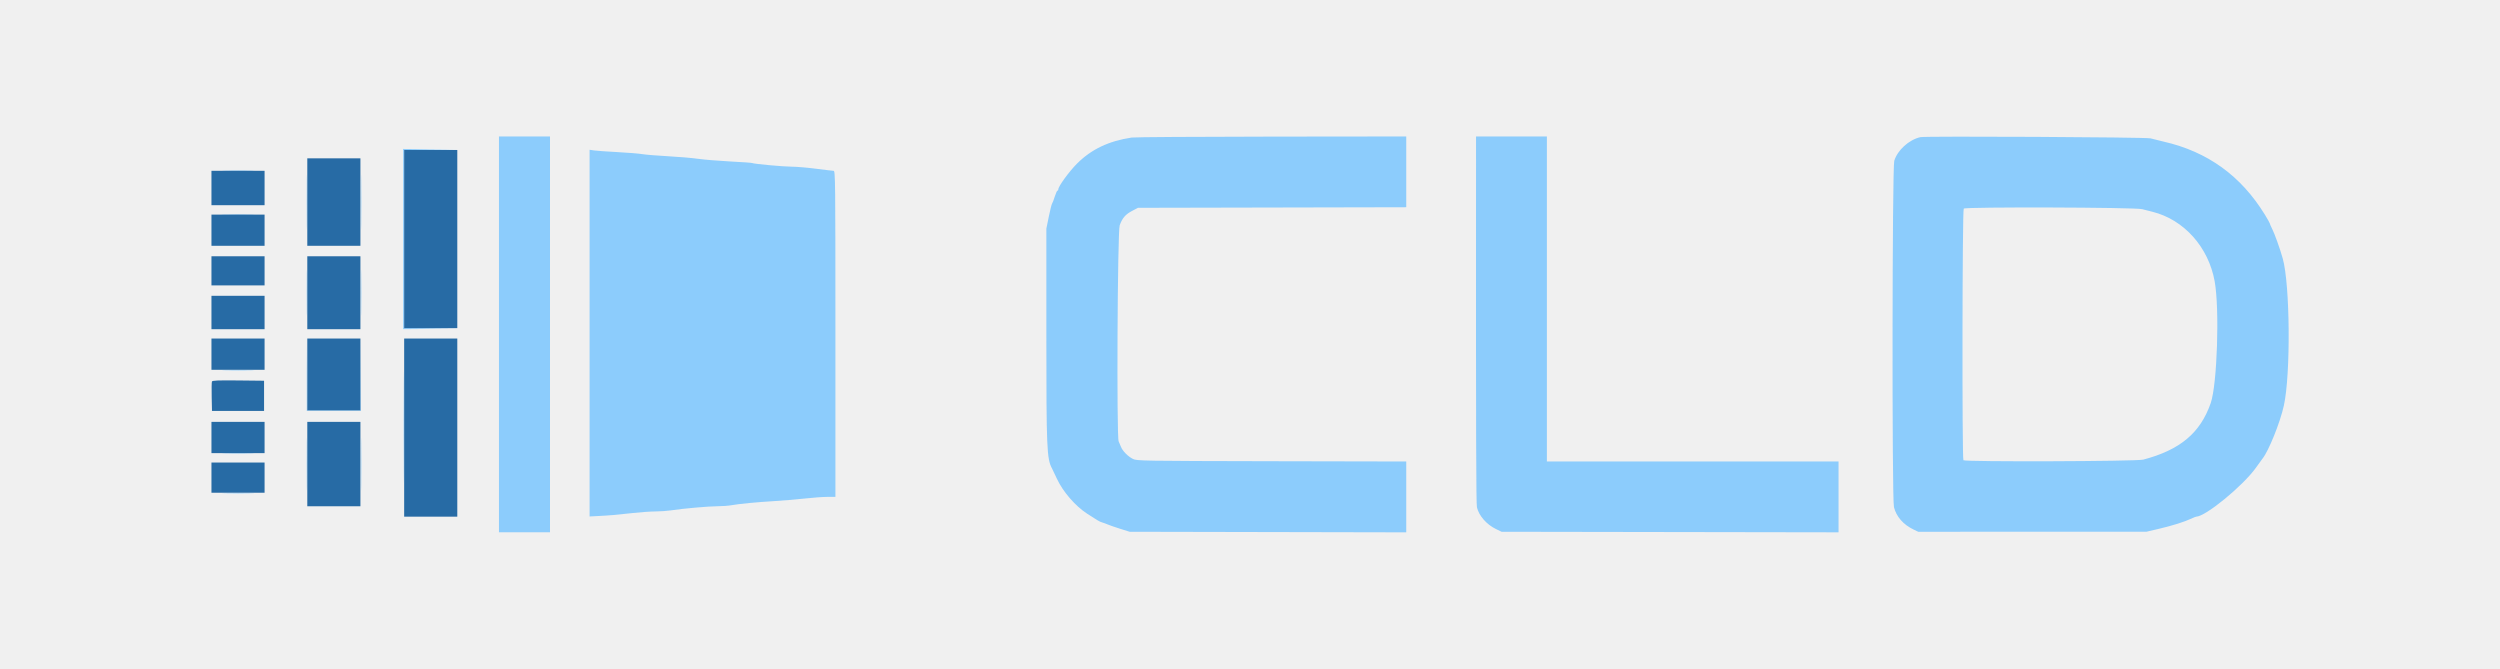
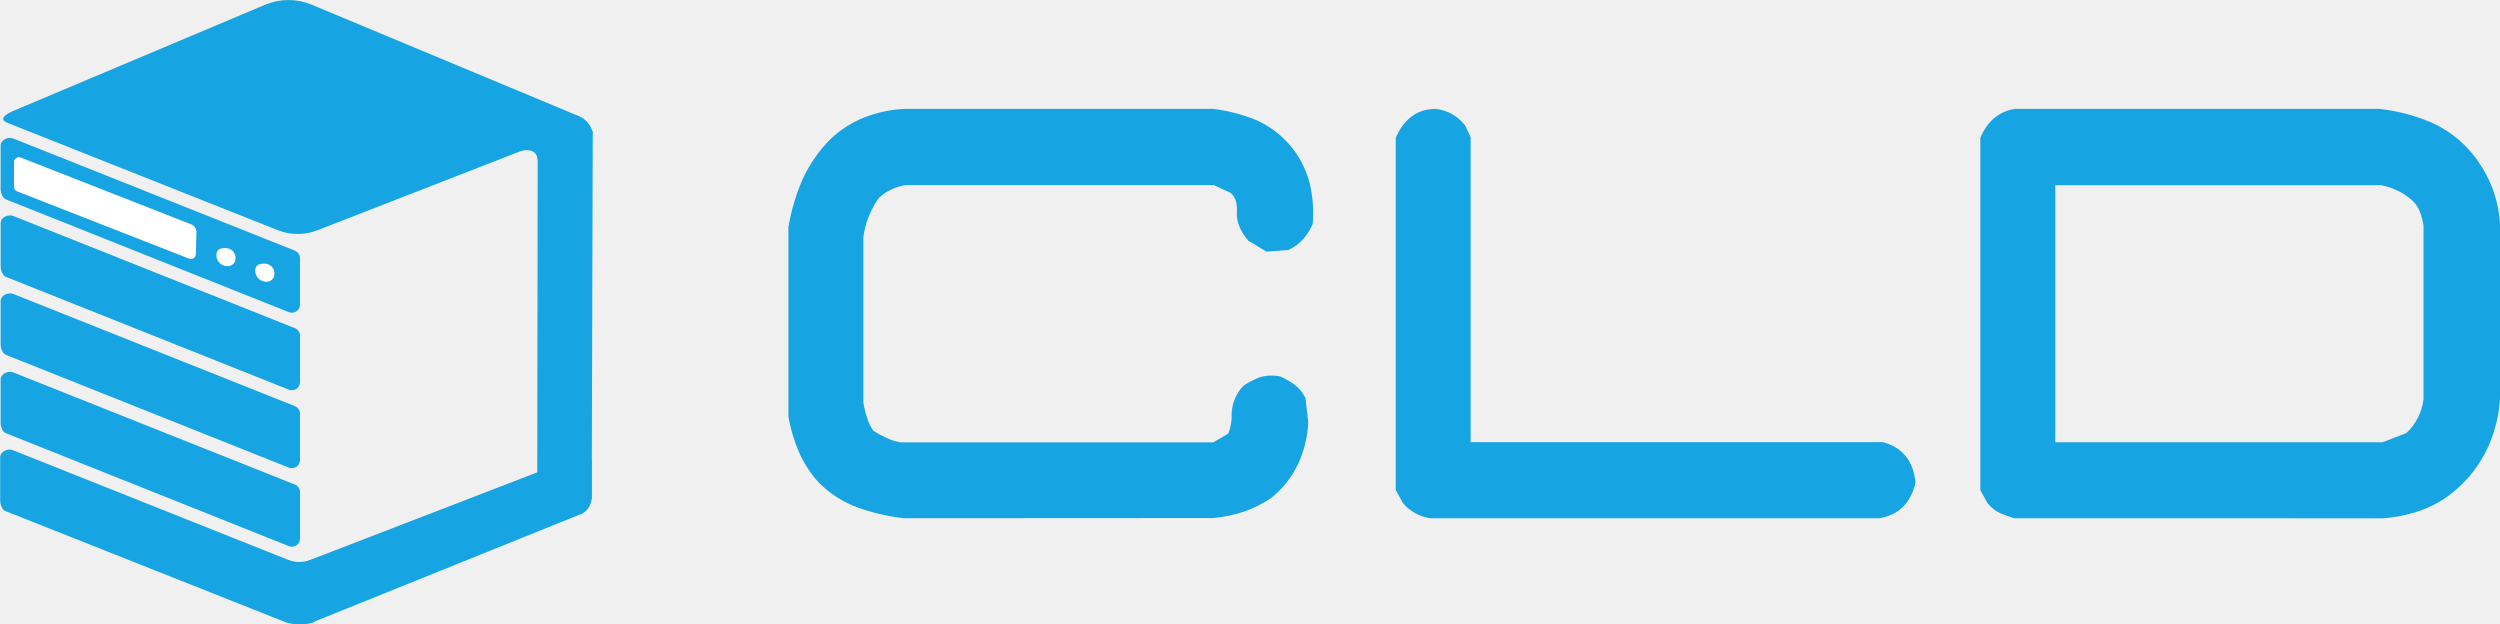
- <svg xmlns="http://www.w3.org/2000/svg" id="svg" version="1.1" width="400" height="107.033" viewBox="0, 0, 400,107.033">
-   <g id="svgg">
-     <path id="path0" d="M79.833 53.500 L 79.833 85.167 83.917 85.167 L 88.000 85.167 88.000 53.500 L 88.000 21.833 83.917 21.833 L 79.833 21.833 79.833 53.500 M181.083 22.006 C 177.392 22.560,174.617 23.883,172.316 26.184 C 171.066 27.434,169.333 29.815,169.333 30.282 C 169.333 30.402,169.272 30.500,169.197 30.500 C 169.122 30.500,168.926 30.931,168.762 31.458 C 168.597 31.985,168.402 32.492,168.329 32.583 C 168.255 32.675,168.020 33.612,167.806 34.667 L 167.417 36.583 167.417 53.667 C 167.417 71.765,167.488 73.430,168.328 74.965 C 168.414 75.122,168.760 75.850,169.097 76.582 C 170.044 78.642,172.031 80.945,173.924 82.179 C 175.629 83.290,175.945 83.475,176.333 83.585 C 176.563 83.650,176.975 83.802,177.250 83.923 C 177.525 84.043,178.425 84.354,179.250 84.613 L 180.750 85.083 202.875 85.129 L 225.000 85.175 225.000 79.507 L 225.000 73.839 203.458 73.795 C 182.603 73.751,181.896 73.740,181.272 73.430 C 180.457 73.025,179.592 72.140,179.336 71.450 C 179.228 71.157,179.070 70.786,178.986 70.627 C 178.641 69.974,178.799 37.007,179.151 36.043 C 179.581 34.868,180.078 34.296,181.167 33.728 L 182.083 33.250 203.542 33.204 L 225.000 33.157 225.000 27.495 L 225.000 21.833 203.458 21.857 C 191.610 21.870,181.542 21.937,181.083 22.006 M236.162 33.375 C 236.149 69.461,236.183 80.644,236.308 81.170 C 236.629 82.518,237.843 83.910,239.333 84.636 L 240.250 85.083 267.208 85.127 L 294.167 85.171 294.167 79.502 L 294.167 73.833 270.833 73.833 L 247.500 73.833 247.500 47.833 L 247.500 21.833 241.833 21.833 L 236.167 21.833 236.162 33.375 M307.250 21.943 C 305.413 22.374,303.592 24.032,303.080 25.739 C 302.751 26.834,302.704 79.838,303.030 81.135 C 303.417 82.669,304.520 83.933,306.166 84.723 L 306.917 85.083 325.167 85.082 L 343.417 85.080 345.370 84.624 C 347.508 84.125,349.538 83.489,350.594 82.988 C 350.967 82.811,351.325 82.667,351.389 82.667 C 352.871 82.667,358.899 77.724,360.960 74.819 C 361.442 74.139,361.909 73.495,361.997 73.386 C 362.967 72.201,364.816 67.616,365.413 64.917 C 366.528 59.876,366.417 45.521,365.231 41.333 C 364.785 39.760,363.960 37.450,363.555 36.642 C 363.341 36.217,363.167 35.814,363.167 35.748 C 363.167 35.683,362.815 35.056,362.385 34.356 C 358.552 28.117,353.207 24.261,346.167 22.655 C 345.387 22.477,344.450 22.244,344.083 22.137 C 343.424 21.944,308.039 21.757,307.250 21.943 M64.500 38.250 L 64.500 52.667 68.875 52.628 L 73.250 52.589 68.958 52.542 L 64.667 52.494 64.667 38.250 L 64.667 24.006 68.958 23.958 L 73.250 23.911 68.875 23.872 L 64.500 23.833 64.500 38.250 M94.333 53.299 L 94.333 82.635 95.708 82.564 C 97.659 82.463,98.612 82.381,101.167 82.093 C 102.404 81.954,104.054 81.837,104.833 81.833 C 105.612 81.830,106.737 81.753,107.333 81.662 C 109.277 81.367,113.386 81.001,114.761 81.000 C 115.500 81.000,116.513 80.927,117.011 80.838 C 118.280 80.611,121.142 80.337,124.083 80.162 C 125.458 80.080,127.596 79.898,128.833 79.758 C 130.071 79.618,131.665 79.503,132.375 79.502 L 133.667 79.500 133.667 53.417 C 133.667 28.688,133.652 27.333,133.375 27.330 C 133.215 27.328,131.958 27.180,130.583 27.000 C 129.208 26.820,127.462 26.672,126.704 26.670 C 125.349 26.667,120.563 26.225,120.331 26.082 C 120.266 26.041,118.688 25.929,116.824 25.833 C 114.961 25.736,112.644 25.545,111.676 25.407 C 110.709 25.270,108.536 25.084,106.849 24.995 C 105.162 24.905,103.324 24.755,102.766 24.661 C 102.207 24.566,100.405 24.419,98.760 24.333 C 97.116 24.248,95.447 24.129,95.052 24.070 L 94.333 23.962 94.333 53.299 M49.076 32.333 C 49.076 36.229,49.098 37.823,49.125 35.875 C 49.151 33.927,49.151 30.740,49.125 28.792 C 49.098 26.844,49.076 28.438,49.076 32.333 M57.743 32.333 C 57.743 36.229,57.765 37.823,57.791 35.875 C 57.818 33.927,57.818 30.740,57.791 28.792 C 57.765 26.844,57.743 28.438,57.743 32.333 M36.051 27.291 C 37.225 27.320,39.100 27.320,40.218 27.291 C 41.336 27.262,40.375 27.239,38.083 27.239 C 35.792 27.239,34.877 27.263,36.051 27.291 M342.750 33.467 C 343.117 33.563,343.867 33.754,344.417 33.892 C 349.438 35.153,353.354 39.534,354.345 45.000 C 355.146 49.417,354.753 61.520,353.713 64.500 C 352.043 69.283,348.816 71.985,342.917 73.541 C 341.838 73.825,314.320 73.915,314.146 73.635 C 313.916 73.263,313.967 33.657,314.199 33.378 C 314.445 33.082,341.601 33.166,342.750 33.467 M35.865 34.291 C 37.029 34.320,38.979 34.320,40.198 34.291 C 41.418 34.263,40.467 34.239,38.083 34.239 C 35.700 34.239,34.702 34.263,35.865 34.291 M49.075 46.833 C 49.075 50.087,49.097 51.419,49.125 49.792 C 49.152 48.165,49.152 45.502,49.125 43.875 C 49.097 42.248,49.075 43.579,49.075 46.833 M57.742 46.833 C 57.742 50.087,57.764 51.419,57.791 49.792 C 57.819 48.165,57.819 45.502,57.791 43.875 C 57.764 42.248,57.742 43.579,57.742 46.833 M49.080 59.917 L 49.083 65.750 53.417 65.750 L 57.750 65.750 57.753 59.958 L 57.757 54.167 57.709 59.917 L 57.662 65.667 53.417 65.667 L 49.171 65.667 49.124 59.875 L 49.077 54.083 49.080 59.917 M64.580 68.417 C 64.580 76.300,64.600 79.501,64.625 75.529 C 64.650 71.558,64.650 65.108,64.625 61.196 C 64.600 57.284,64.580 60.533,64.580 68.417 M36.051 59.291 C 37.225 59.320,39.100 59.320,40.218 59.291 C 41.336 59.262,40.375 59.239,38.083 59.239 C 35.792 59.239,34.877 59.263,36.051 59.291 M49.076 74.250 C 49.076 78.008,49.098 79.570,49.125 77.719 C 49.152 75.869,49.152 72.794,49.125 70.886 C 49.098 68.978,49.076 70.492,49.076 74.250 M57.743 74.250 C 57.743 78.008,57.765 79.570,57.791 77.719 C 57.818 75.869,57.818 72.794,57.792 70.886 C 57.765 68.978,57.743 70.492,57.743 74.250 M36.051 72.625 C 37.225 72.653,39.100 72.653,40.218 72.624 C 41.336 72.596,40.375 72.572,38.083 72.572 C 35.792 72.572,34.877 72.596,36.051 72.625 M36.051 78.958 C 37.225 78.987,39.100 78.987,40.218 78.958 C 41.336 78.929,40.375 78.905,38.083 78.906 C 35.792 78.906,34.877 78.929,36.051 78.958 " stroke="none" fill="#8cccfc" fill-rule="evenodd" />
-     <path id="path1" d="M64.667 38.250 L 64.667 52.500 68.917 52.500 L 73.167 52.500 73.167 38.250 L 73.167 24.000 68.917 24.000 L 64.667 24.000 64.667 38.250 M49.167 32.333 L 49.167 39.333 53.417 39.333 L 57.667 39.333 57.667 32.333 L 57.667 25.333 53.417 25.333 L 49.167 25.333 49.167 32.333 M33.833 30.083 L 33.833 32.833 38.083 32.833 L 42.333 32.833 42.333 30.083 L 42.333 27.333 38.083 27.333 L 33.833 27.333 33.833 30.083 M33.833 36.833 L 33.833 39.333 38.083 39.333 L 42.333 39.333 42.333 36.833 L 42.333 34.333 38.083 34.333 L 33.833 34.333 33.833 36.833 M33.833 43.333 L 33.833 45.667 38.083 45.667 L 42.333 45.667 42.333 43.333 L 42.333 41.000 38.083 41.000 L 33.833 41.000 33.833 43.333 M49.167 46.833 L 49.167 52.667 53.417 52.667 L 57.667 52.667 57.667 46.833 L 57.667 41.000 53.417 41.000 L 49.167 41.000 49.167 46.833 M33.833 50.000 L 33.833 52.667 38.083 52.667 L 42.333 52.667 42.333 50.000 L 42.333 47.333 38.083 47.333 L 33.833 47.333 33.833 50.000 M33.833 56.667 L 33.833 59.167 38.083 59.167 L 42.333 59.167 42.333 56.667 L 42.333 54.167 38.083 54.167 L 33.833 54.167 33.833 56.667 M49.167 59.917 L 49.167 65.667 53.417 65.667 L 57.667 65.667 57.667 59.917 L 57.667 54.167 53.417 54.167 L 49.167 54.167 49.167 59.917 M64.667 68.417 L 64.667 82.667 68.917 82.667 L 73.167 82.667 73.167 68.417 L 73.167 54.167 68.917 54.167 L 64.667 54.167 64.667 68.417 M33.907 61.047 C 33.861 61.168,33.844 62.276,33.870 63.508 L 33.917 65.750 38.083 65.750 L 42.250 65.750 42.250 63.333 L 42.250 60.917 38.121 60.872 C 34.826 60.837,33.975 60.872,33.907 61.047 M33.833 70.000 L 33.833 72.500 38.083 72.500 L 42.333 72.500 42.333 70.000 L 42.333 67.500 38.083 67.500 L 33.833 67.500 33.833 70.000 M49.167 74.250 L 49.167 81.000 53.417 81.000 L 57.667 81.000 57.667 74.250 L 57.667 67.500 53.417 67.500 L 49.167 67.500 49.167 74.250 M33.833 76.417 L 33.833 78.833 38.083 78.833 L 42.333 78.833 42.333 76.417 L 42.333 74.000 38.083 74.000 L 33.833 74.000 33.833 76.417 " stroke="none" fill="#276ba5" fill-rule="evenodd" />
-   </g>
+ <svg xmlns="http://www.w3.org/2000/svg">
+   <defs>
+     <style>.cls-1{fill:#17a4e2;}.cls-2{fill:#1576ea;}.cls-3{fill:#fff;}.cls-4{fill:#fff;}.cls-5{fill:#f40c0c;}</style>
+   </defs>
+   <path class="cls-1" d="M66,71.36,1.25,45.55C.54,45.27.1,44,.1,43.23V33.29c0-1.3,1.67-2.1,2.89-1.63L67.33,57.28A1.85,1.85,0,0,1,68.53,59V69.63A1.86,1.86,0,0,1,66,71.36Z" transform="translate(0.04)" />
+   <path d="M28.79,62.79" transform="translate(0.04)" />
+   <path class="cls-1" d="M206.58,118.46a48.35,48.35,0,0,1-10.47-2.41,24.29,24.29,0,0,1-9.08-5.84,25.51,25.51,0,0,1-4.5-7,37.51,37.51,0,0,1-2.35-7.93V51.93a46.72,46.72,0,0,1,3.17-10.79,31.7,31.7,0,0,1,6.48-9.39,24.31,24.31,0,0,1,7.8-4.95,29.22,29.22,0,0,1,9.08-1.91H277.3a38.58,38.58,0,0,1,9.64,2.48,21.68,21.68,0,0,1,12.38,14.47,29.47,29.47,0,0,1,.7,9.33,13.23,13.23,0,0,1-2.16,3.49,10.18,10.18,0,0,1-3.42,2.48l-5,.38L285.29,55q-2.79-3.3-2.6-6.47t-1.46-4.45l-3.81-1.77H206.84a12.72,12.72,0,0,0-3.11,1,9.73,9.73,0,0,0-3,2.09,21.26,21.26,0,0,0-2.28,4.32,17.8,17.8,0,0,0-1.14,4.57v37.7a21,21,0,0,0,.82,3.43,11.37,11.37,0,0,0,1.46,3.05,26.51,26.51,0,0,0,3.05,1.65,12.09,12.09,0,0,0,3.17,1H277.3l3.42-2a10.72,10.72,0,0,0,.77-4.63,9.8,9.8,0,0,1,2.66-6.28A16.18,16.18,0,0,1,288,86.21a9.68,9.68,0,0,1,4.7-.13,19.85,19.85,0,0,1,3.17,1.85A8.15,8.15,0,0,1,298.37,91l.64,5.58a25.91,25.91,0,0,1-2.29,9.4,22,22,0,0,1-6.22,7.87,27,27,0,0,1-6.22,3.11,31.68,31.68,0,0,1-7,1.46Z" transform="translate(0.04)" />
+   <path class="cls-1" d="M326.88,118.46a10.21,10.21,0,0,1-6.22-3.43L319,112V31.49q2.91-6.6,9.14-6.6a9.76,9.76,0,0,1,6.73,3.81l1.26,2.67v69.69h94.2q6.74,1.78,7.49,9.27-1.65,7-8.25,8.13Z" transform="translate(0.04)" />
+   <path class="cls-1" d="M460.37,118.46c-1.1-.34-2.15-.72-3.17-1.14a8,8,0,0,1-2.92-2.29l-1.65-3V31.49q2.42-5.7,7.87-6.6h83.28a40.9,40.9,0,0,1,11.68,3,25.33,25.33,0,0,1,9.78,7.42A29.13,29.13,0,0,1,569.68,43a28.58,28.58,0,0,1,1.78,8.7V90.4a31.44,31.44,0,0,1-2.79,11.81A28.48,28.48,0,0,1,561.3,112a25.05,25.05,0,0,1-7.68,4.57,33.32,33.32,0,0,1-9,1.91ZM550,99a12.28,12.28,0,0,0,2.67-3.55,12.52,12.52,0,0,0,1.27-4.19V51.55a16.17,16.17,0,0,0-.89-3.3,6.82,6.82,0,0,0-2.28-2.92,13.65,13.65,0,0,0-3.31-2,14.28,14.28,0,0,0-3.3-1H469.77v58.77h74.77Z" transform="translate(0.04)" />
+   <path class="cls-2" d="M15,103.31" transform="translate(0.04)" />
+   <path class="cls-1" d="M66,124.84,1.25,99C.54,98.75.1,97.47.1,96.71V86.77c0-1.31,1.67-2.1,2.89-1.64l64.35,25.62a1.87,1.87,0,0,1,1.2,1.74v10.62A1.86,1.86,0,0,1,66,124.84Z" transform="translate(0.04)" />
+   <path class="cls-1" d="M63.64,52.69,1.73,28.11c-2.64-1,.52-2.43,1.07-2.68L60.59,1.07a13.75,13.75,0,0,1,10.61,0l60.37,25.18a1.83,1.83,0,0,1,0,3.39l-59.07,23A12.41,12.41,0,0,1,63.64,52.69Z" transform="translate(0.04)" />
+   <path class="cls-1" d="M135.22,114v-8.44c-.18-1.39-.91-2-2.11-1.58L68.24,129l.16,11a2.32,2.32,0,0,0,3.22,2.17l61-24.61" transform="translate(0.04)" />
+   <path class="cls-1" d="M135.22,112.91l.23-82.42c-.06-1-.43-.83-.89-.74l-11.08,2.13a.76.76,0,0,0-.61.74l-.1,76.45a.76.76,0,0,0,.51.72l10.94,3.83A.75.75,0,0,0,135.22,112.91Z" transform="translate(0.04)" />
+   <path class="cls-1" d="M131.83,26.37a5.48,5.48,0,0,1,3.56,3.69c.69,2.8-10.95,2.27-10.95,2.27" transform="translate(0.04)" />
+   <path class="cls-3" d="M43.2,59.13,3.88,43.75a1.13,1.13,0,0,1-.72-1V37A1.13,1.13,0,0,1,4.68,36l39.2,15.37a2.07,2.07,0,0,1,1,1.44l-.16,5.31A1.12,1.12,0,0,1,43.2,59.13Z" transform="translate(0.04)" />
+   <path class="cls-4" d="M53.79,58.9a1.77,1.77,0,0,1-2,1.93,2.48,2.48,0,0,1-2.37-2.47c0-1.29.76-1.66,2.06-1.66A2.22,2.22,0,0,1,53.79,58.9Z" transform="translate(0.04)" />
+   <path class="cls-3" d="M62.69,62.45a1.78,1.78,0,0,1-2,1.94,2.48,2.48,0,0,1-2.38-2.47c0-1.3.77-1.66,2.06-1.66A2.22,2.22,0,0,1,62.69,62.45Z" transform="translate(0.04)" />
+   <path class="cls-1" d="M119,34.49s3.33-.94,3.82,1.68.51-3.63.51-3.63L119,33.94Z" transform="translate(0.04)" />
+   <path class="cls-1" d="M65.1,142.18a10.52,10.52,0,0,0,5.9.26c3.18-.76-2.6-2.38-2.6-2.38l-2.81,1.64Z" transform="translate(0.04)" />
+   <path class="cls-1" d="M66,106.9,1.25,81.09C.54,80.81.1,79.53.1,78.77V68.83c0-1.3,1.67-2.1,2.89-1.64L67.33,92.82a1.85,1.85,0,0,1,1.2,1.73v10.62A1.86,1.86,0,0,1,66,106.9Z" transform="translate(0.04)" />
+   <path class="cls-1" d="M65.2,142.21,1.12,116.79C.41,116.51,0,115.23,0,114.47v-9.94c0-1.3,1.67-2.1,2.89-1.63L67.2,128.52c4.14,1.49,1.59,1.07,1.59,1.84L69.06,141C69.06,142.31,67.11,142.32,65.2,142.21Z" transform="translate(0.04)" />
+   <path class="cls-1" d="M66,89.08,1.26,63.27C.55,63,.11,61.71.11,61V51c0-1.3,1.67-2.09,2.89-1.63L67.34,75a1.87,1.87,0,0,1,1.2,1.74V87.35A1.87,1.87,0,0,1,66,89.08Z" transform="translate(0.04)" />
+   <path class="cls-5" d="M-31.48,14.69" transform="translate(0.04)" />
+   <path class="cls-5" d="M78.05,58.33" transform="translate(0.04)" />
+   <path class="cls-1" d="M132.54,117.66a4.34,4.34,0,0,0,2.68-3.83c0-2.78-4,.63-4,.63Z" transform="translate(0.04)" />
+   <path class="cls-1" d="M65.76,128A7.78,7.78,0,0,0,71,128c2.74-1.06.7,2.68.7,2.68l-7,.85Z" transform="translate(0.04)" />
</svg>
